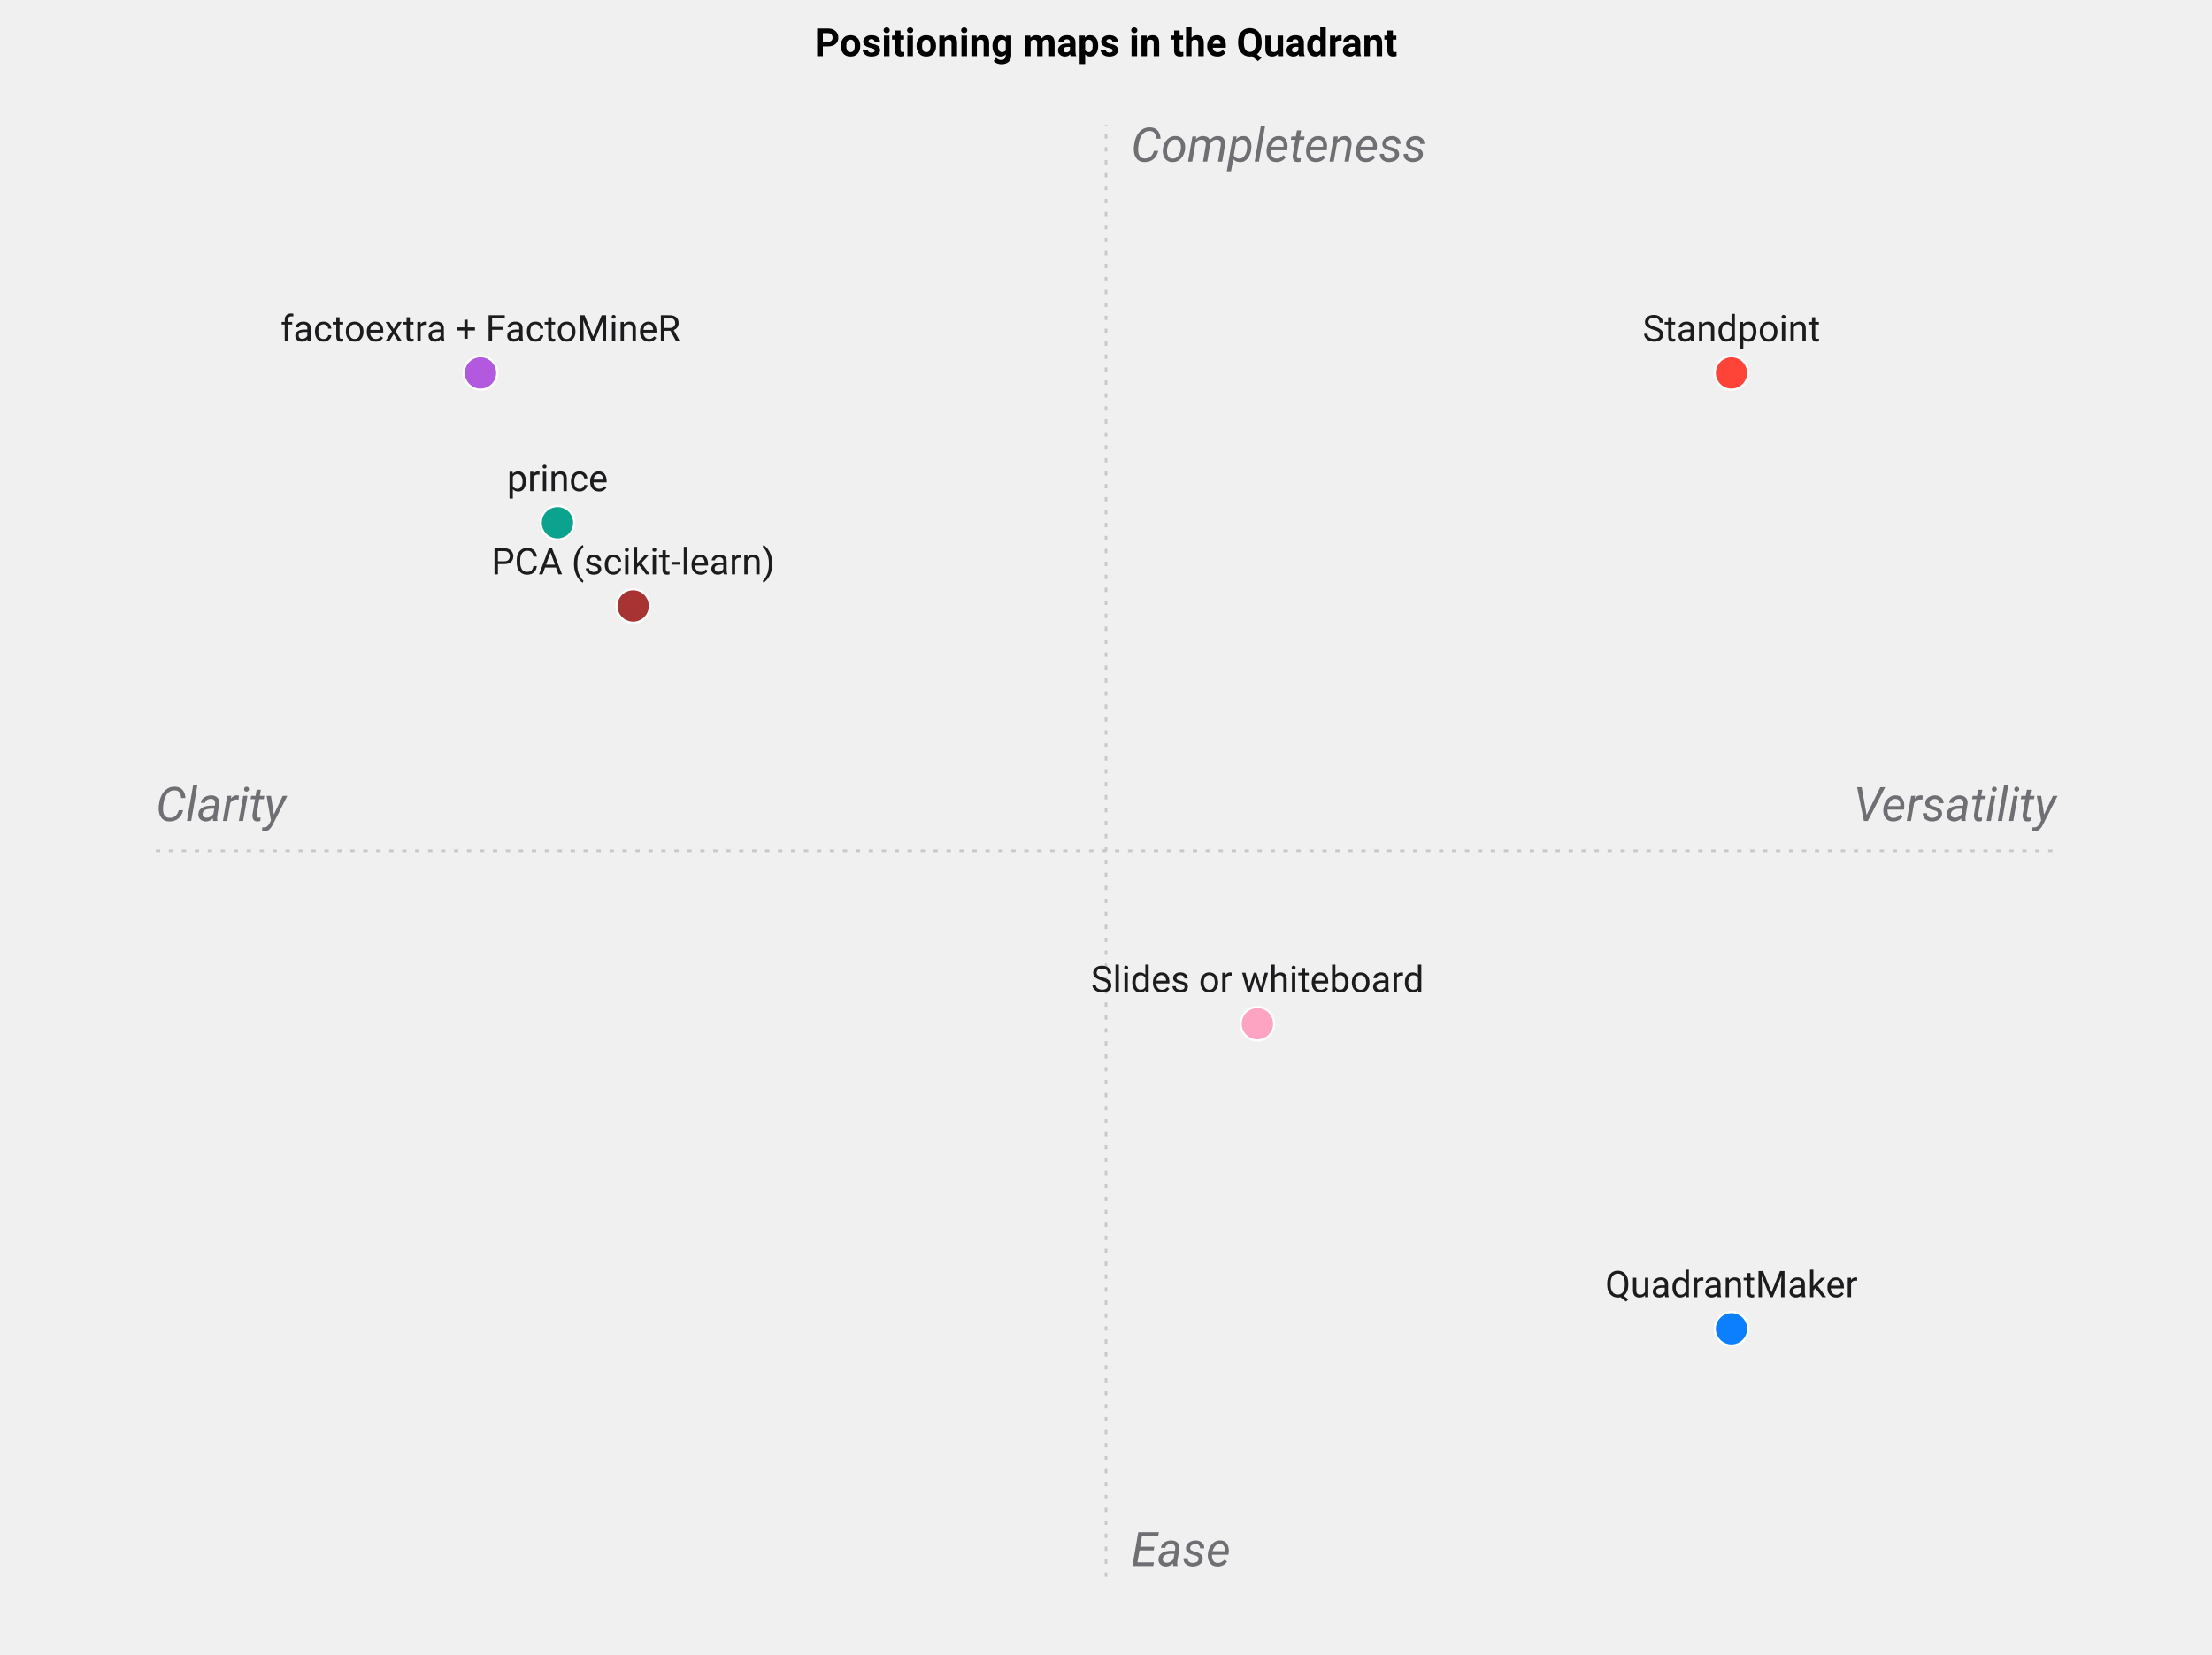
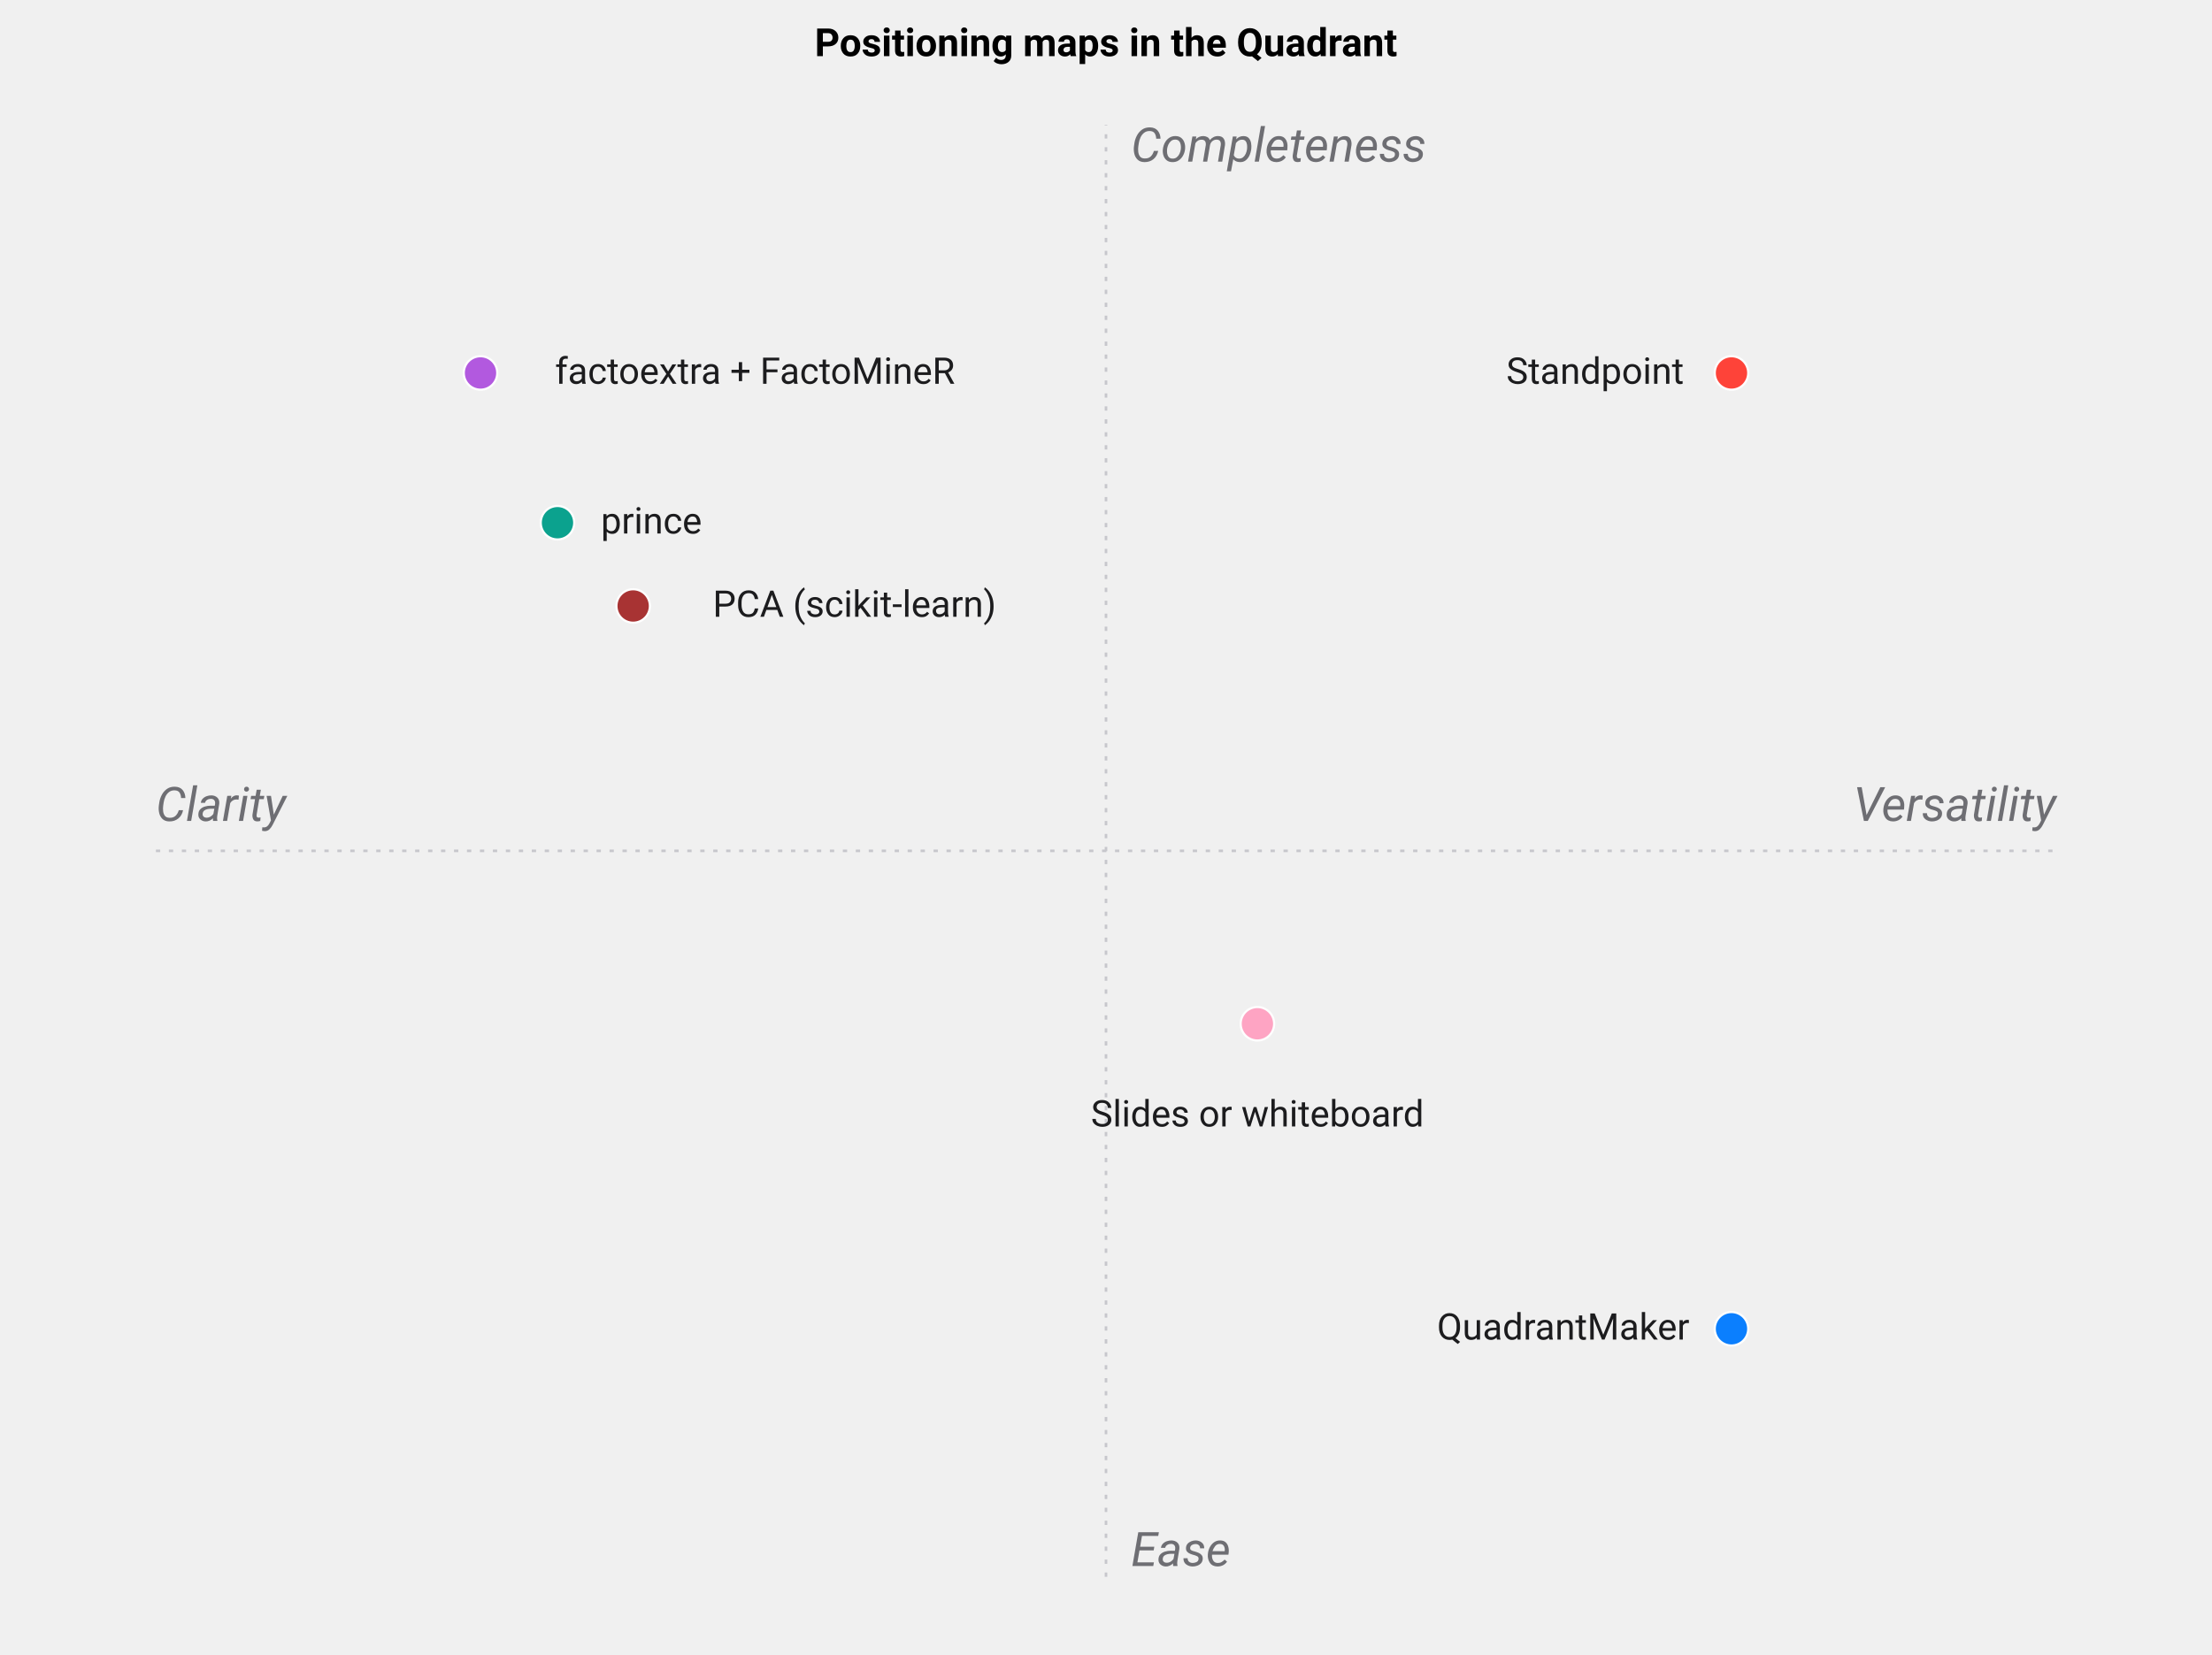
<svg xmlns="http://www.w3.org/2000/svg" version="1.1" class="marks" width="1024" height="766" viewBox="0 0 1024 766">
  <g fill="none" stroke-miterlimit="10" transform="translate(12,34)">
    <g class="mark-group role-frame root" role="graphics-object" aria-roledescription="group mark container">
      <g transform="translate(0,0)">
        <path class="background" aria-hidden="true" d="M0,0h1000v720h-1000Z" />
        <g>
          <g class="mark-group role-axis">
            <g transform="translate(0.5,720.5)">
              <path class="background" aria-hidden="true" d="M0,0h0v0h0Z" pointer-events="none" />
              <g />
              <path class="foreground" aria-hidden="true" d="" pointer-events="none" display="none" />
            </g>
          </g>
          <g class="mark-group role-axis">
            <g transform="translate(0.5,0.5)">
              <path class="background" aria-hidden="true" d="M0,0h0v0h0Z" pointer-events="none" />
              <g />
              <path class="foreground" aria-hidden="true" d="" pointer-events="none" display="none" />
            </g>
          </g>
          <g class="mark-rule role-mark layer_0_marks" role="graphics-symbol" aria-roledescription="rule mark container">
            <line transform="translate(60.16753,360)" x2="879.665" y2="0" stroke="#C7C7CC" stroke-width="1.2" stroke-dasharray="2,4" />
          </g>
          <g class="mark-rule role-mark layer_1_marks" role="graphics-symbol" aria-roledescription="rule mark container">
            <line transform="translate(500,696.1536)" x2="0" y2="-672.307" stroke="#C7C7CC" stroke-width="1.2" stroke-dasharray="2,4" />
          </g>
          <g class="mark-text role-mark layer_2_marks" role="graphics-object" aria-roledescription="text mark container">
            <text aria-label="x: 3.07882732179; y: 0.073766416204; t: Versatility" role="graphics-symbol" aria-roledescription="text mark" text-anchor="end" transform="translate(939.8325,346.148)" font-family="Roboto, -apple-system, Helvetica, Arial, sans-serif" font-size="22px" font-style="italic" fill="#6E6E73">Versatility</text>
          </g>
          <g class="mark-text role-mark layer_3_marks" role="graphics-object" aria-roledescription="text mark container">
            <text aria-label="x: −3.07882732179; y: 0.073766416204; t: Clarity" role="graphics-symbol" aria-roledescription="text mark" text-anchor="start" transform="translate(60.16753,346.148)" font-family="Roboto, -apple-system, Helvetica, Arial, sans-serif" font-size="22px" font-style="italic" fill="#6E6E73">Clarity</text>
          </g>
          <g class="mark-text role-mark layer_4_marks" role="graphics-object" aria-roledescription="text mark container">
            <text aria-label="x: 0.0810751105145; y: 2.80127965535; t: Completeness" role="graphics-symbol" aria-roledescription="text mark" text-anchor="start" transform="translate(511.5822,40.84644)" font-family="Roboto, -apple-system, Helvetica, Arial, sans-serif" font-size="22px" font-style="italic" fill="#6E6E73">Completeness</text>
          </g>
          <g class="mark-text role-mark layer_5_marks" role="graphics-object" aria-roledescription="text mark container">
            <text aria-label="x: 0.0810751105145; y: −2.80127965535; t: Ease" role="graphics-symbol" aria-roledescription="text mark" text-anchor="start" transform="translate(511.5822,691.1536)" font-family="Roboto, -apple-system, Helvetica, Arial, sans-serif" font-size="22px" font-style="italic" fill="#6E6E73">Ease</text>
          </g>
          <g class="mark-symbol role-mark layer_6_marks" role="graphics-object" aria-roledescription="symbol mark container">
            <path aria-label="axis1: 2.02687776286; axis2: 1.8441604051; name: Standpoint; role: best" role="graphics-symbol" aria-roledescription="point" transform="translate(789.554,138.7008)" d="M7.746,0A7.746,7.746,0,1,1,-7.746,0A7.746,7.746,0,1,1,7.746,0" fill="#FF3B30" stroke="white" stroke-width="1" opacity="0.95" />
            <path aria-label="axis1: −1.77746049578; axis2: 1.26622635854; name: prince; role: competitor" role="graphics-symbol" aria-roledescription="point" transform="translate(246.0771,208.0528)" d="M7.746,0A7.746,7.746,0,1,1,-7.746,0A7.746,7.746,0,1,1,7.746,0" fill="#009E89" stroke="white" stroke-width="1" opacity="0.95" />
            <path aria-label="axis1: −1.53227191523; axis2: 0.944985796349; name: PCA (scikit-learn); role: worst" role="graphics-symbol" aria-roledescription="point" transform="translate(281.104,246.6017)" d="M7.746,0A7.746,7.746,0,1,1,-7.746,0A7.746,7.746,0,1,1,7.746,0" fill="#A52A2A" stroke="white" stroke-width="1" opacity="0.95" />
            <path aria-label="axis1: −2.02687776286; axis2: 1.8441604051; name: factoextra + FactoMineR; role: top" role="graphics-symbol" aria-roledescription="point" transform="translate(210.446,138.7008)" d="M7.746,0A7.746,7.746,0,1,1,-7.746,0A7.746,7.746,0,1,1,7.746,0" fill="#AF52DE" stroke="white" stroke-width="1" opacity="0.95" />
            <path aria-label="axis1: 2.02687776286; axis2: −1.8441604051; name: QuadrantMaker; role: right" role="graphics-symbol" aria-roledescription="point" transform="translate(789.554,581.2992)" d="M7.746,0A7.746,7.746,0,1,1,-7.746,0A7.746,7.746,0,1,1,7.746,0" fill="#007AFF" stroke="white" stroke-width="1" opacity="0.95" />
            <path aria-label="axis1: 0.490642565122; axis2: −0.667171222935; name: Slides or whiteboard; role: competitor" role="graphics-symbol" aria-roledescription="point" transform="translate(570.0918,440.0605)" d="M7.746,0A7.746,7.746,0,1,1,-7.746,0A7.746,7.746,0,1,1,7.746,0" fill="#FFA1C1" stroke="white" stroke-width="1" opacity="0.95" />
          </g>
          <g class="mark-text role-mark layer_7_marks" role="graphics-object" aria-roledescription="text mark container">
-             <text aria-label="labelx: 2.02687776286; labely: 2.00786258633; label: Standpoint" role="graphics-symbol" aria-roledescription="text mark" text-anchor="middle" transform="translate(789.554,124.0565)" font-family="Roboto, -apple-system, Helvetica, Arial, sans-serif" font-size="17px" fill="#1C1C1E">Standpoint</text>
-             <text aria-label="labelx: −1.77746049578; labely: 1.42992853976; label: prince" role="graphics-symbol" aria-roledescription="text mark" text-anchor="middle" transform="translate(246.0771,193.4086)" font-family="Roboto, -apple-system, Helvetica, Arial, sans-serif" font-size="17px" fill="#1C1C1E">prince</text>
-             <text aria-label="labelx: −1.53227191523; labely: 1.10868797757; label: PCA (scikit-learn)" role="graphics-symbol" aria-roledescription="text mark" text-anchor="middle" transform="translate(281.104,231.9574)" font-family="Roboto, -apple-system, Helvetica, Arial, sans-serif" font-size="17px" fill="#1C1C1E">PCA (scikit-learn)</text>
-             <text aria-label="labelx: −2.02687776286; labely: 2.00786258633; label: factoextra + FactoMineR" role="graphics-symbol" aria-roledescription="text mark" text-anchor="middle" transform="translate(210.446,124.0565)" font-family="Roboto, -apple-system, Helvetica, Arial, sans-serif" font-size="17px" fill="#1C1C1E">factoextra + FactoMineR</text>
-             <text aria-label="labelx: 2.02687776286; labely: −1.68045822388; label: QuadrantMaker" role="graphics-symbol" aria-roledescription="text mark" text-anchor="middle" transform="translate(789.554,566.655)" font-family="Roboto, -apple-system, Helvetica, Arial, sans-serif" font-size="17px" fill="#1C1C1E">QuadrantMaker</text>
-             <text aria-label="labelx: 0.490642565122; labely: −0.50346904171; label: Slides or whiteboard" role="graphics-symbol" aria-roledescription="text mark" text-anchor="middle" transform="translate(570.0918,425.4163)" font-family="Roboto, -apple-system, Helvetica, Arial, sans-serif" font-size="17px" fill="#1C1C1E">Slides or whiteboard</text>
+             <text aria-label="labelx: 1.58495084797; labely: 1.8441604051; label: Standpoint" role="graphics-symbol" aria-roledescription="text mark" text-anchor="middle" transform="translate(726.4215,143.7008)" font-family="Roboto, -apple-system, Helvetica, Arial, sans-serif" font-size="17px" fill="#1C1C1E">Standpoint</text>
+             <text aria-label="labelx: −1.47320812689; labely: 1.26622635854; label: prince" role="graphics-symbol" aria-roledescription="text mark" text-anchor="middle" transform="translate(289.5417,213.0528)" font-family="Roboto, -apple-system, Helvetica, Arial, sans-serif" font-size="17px" fill="#1C1C1E">prince</text>
+             <text aria-label="labelx: −0.814995908333; labely: 0.944985796349; label: PCA (scikit-learn)" role="graphics-symbol" aria-roledescription="text mark" text-anchor="middle" transform="translate(383.572,251.6017)" font-family="Roboto, -apple-system, Helvetica, Arial, sans-serif" font-size="17px" fill="#1C1C1E">PCA (scikit-learn)</text>
+             <text aria-label="labelx: −1.13750857347; labely: 1.8441604051; label: factoextra + FactoMineR" role="graphics-symbol" aria-roledescription="text mark" text-anchor="middle" transform="translate(337.4988,143.7008)" font-family="Roboto, -apple-system, Helvetica, Arial, sans-serif" font-size="17px" fill="#1C1C1E">factoextra + FactoMineR</text>
+             <text aria-label="labelx: 1.48169493847; labely: −1.8441604051; label: QuadrantMaker" role="graphics-symbol" aria-roledescription="text mark" text-anchor="middle" transform="translate(711.6707,586.2992)" font-family="Roboto, -apple-system, Helvetica, Arial, sans-serif" font-size="17px" fill="#1C1C1E">QuadrantMaker</text>
+             <text aria-label="labelx: 0.490642565122; labely: −1.02184451979; label: Slides or whiteboard" role="graphics-symbol" aria-roledescription="text mark" text-anchor="middle" transform="translate(570.0918,487.6213)" font-family="Roboto, -apple-system, Helvetica, Arial, sans-serif" font-size="17px" fill="#1C1C1E">Slides or whiteboard</text>
          </g>
          <g class="mark-group role-title">
            <g transform="translate(500,-22)">
              <path class="background" aria-hidden="true" d="M0,0h0v0h0Z" pointer-events="none" />
              <g>
                <g class="mark-text role-title-text" role="graphics-symbol" aria-roledescription="title" aria-label="Title text 'Positioning maps in the Quadrant'" pointer-events="none">
                  <text text-anchor="middle" transform="translate(0,14)" font-family="Roboto, -apple-system, Helvetica, Arial, sans-serif" font-size="18px" font-weight="bold" fill="#000" opacity="1">Positioning maps in the Quadrant</text>
                </g>
              </g>
              <path class="foreground" aria-hidden="true" d="" pointer-events="none" display="none" />
            </g>
          </g>
        </g>
        <path class="foreground" aria-hidden="true" d="" display="none" />
      </g>
    </g>
  </g>
</svg>
